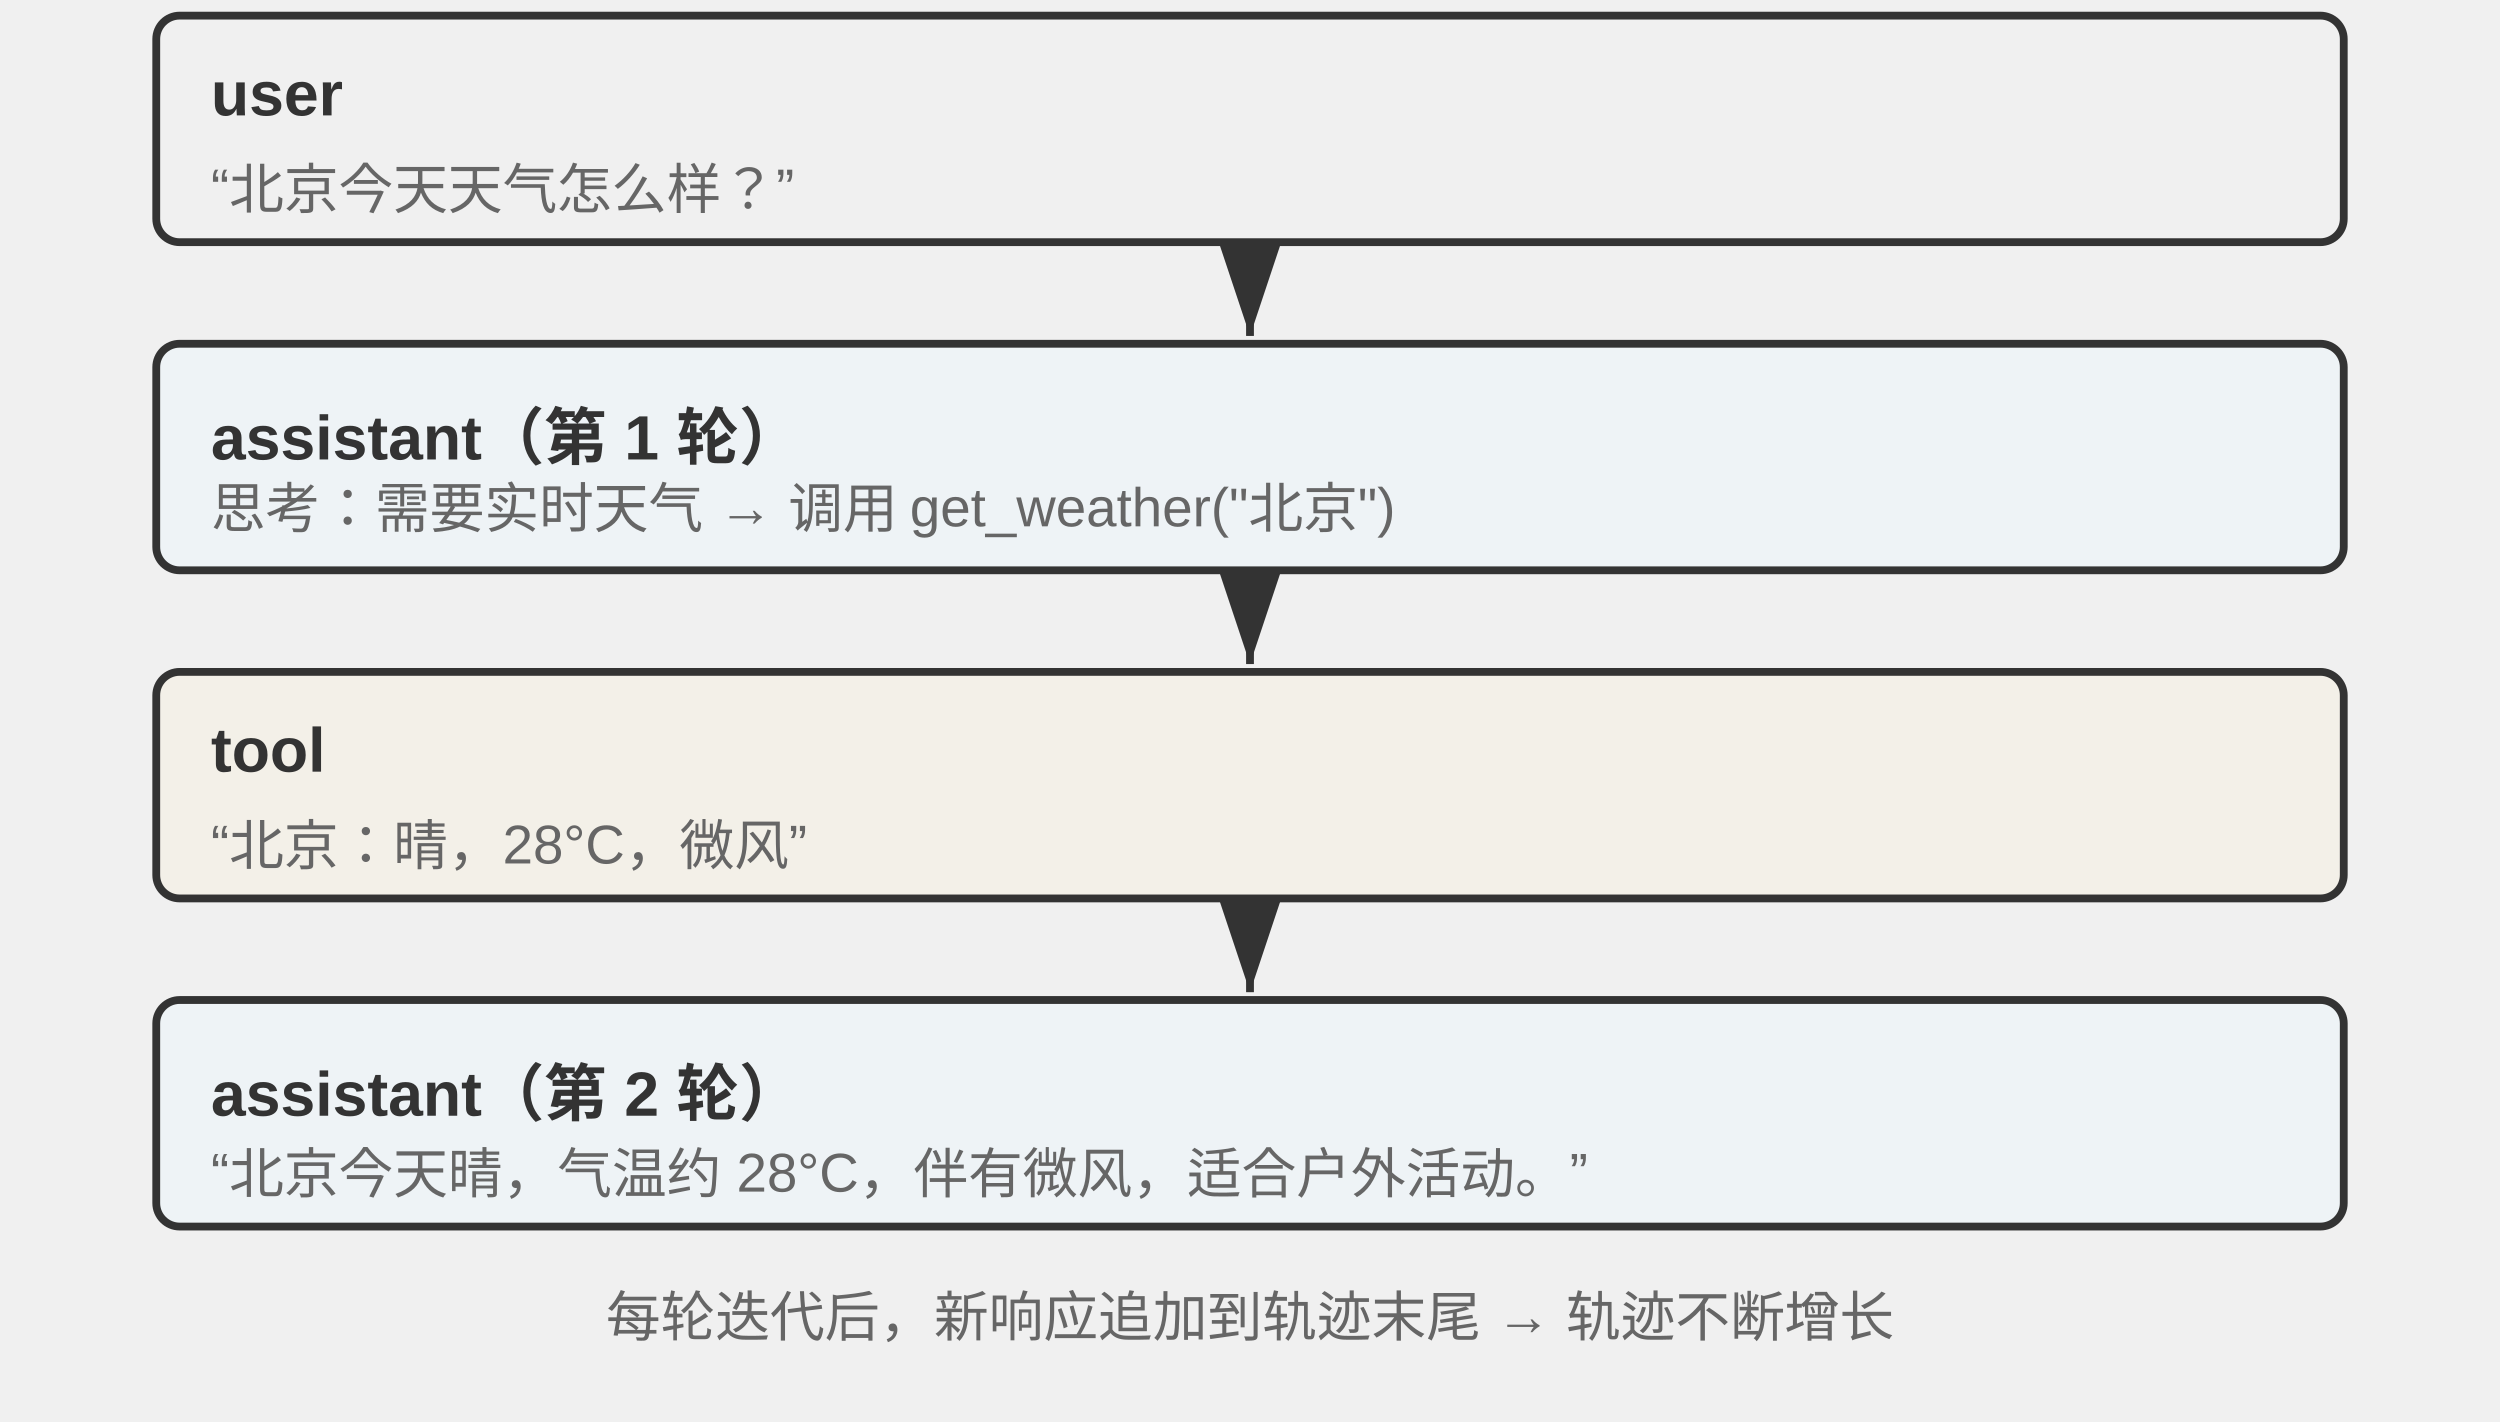
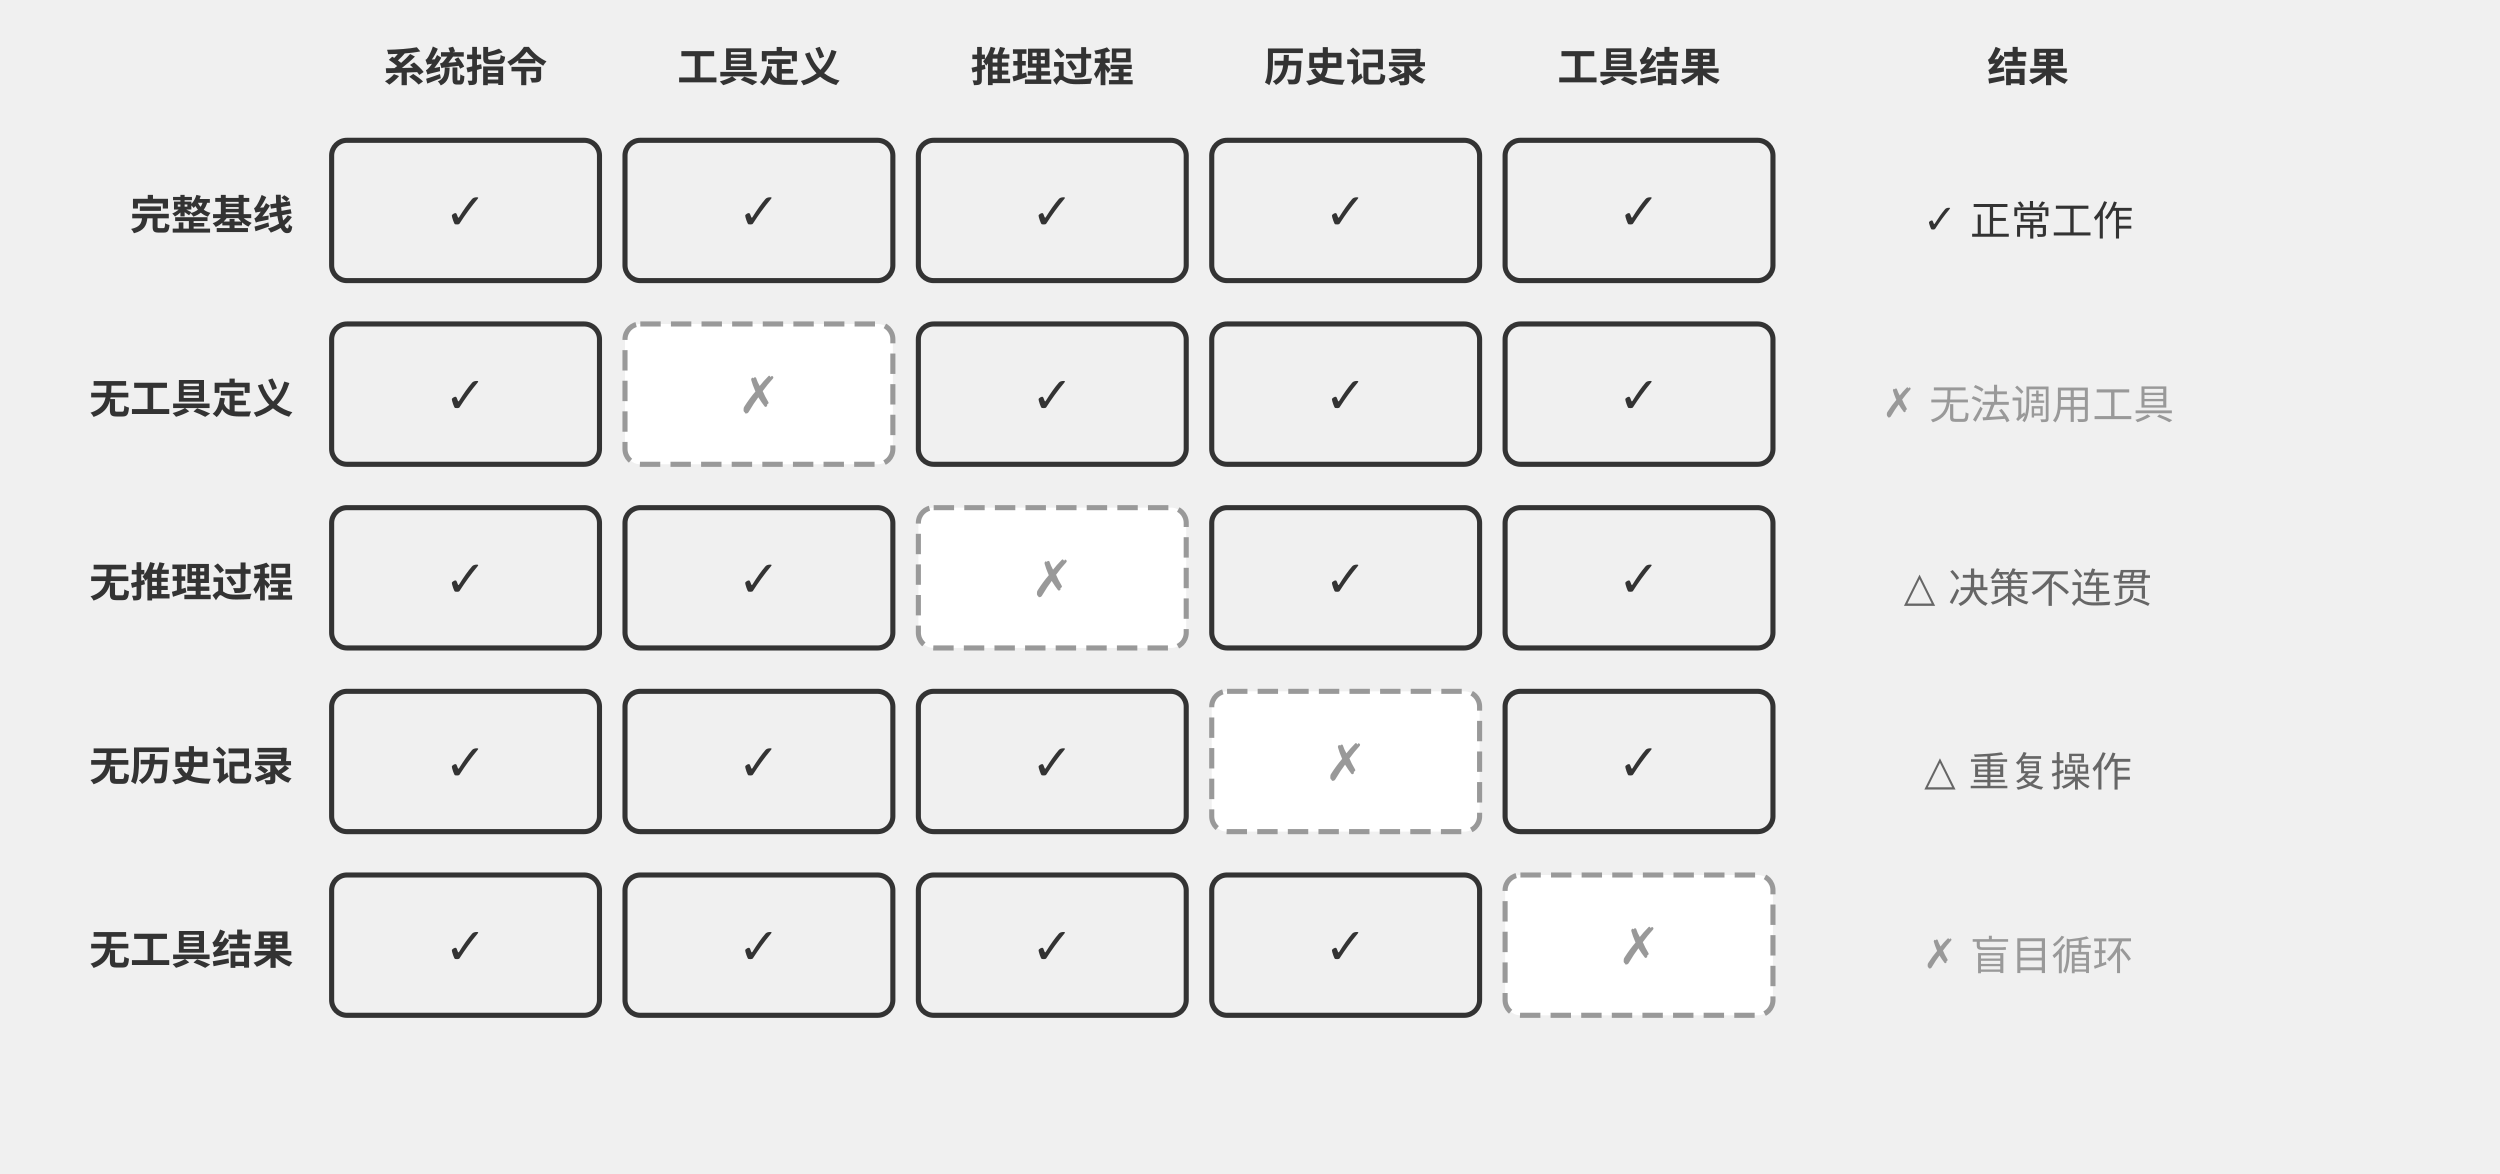
- <svg xmlns="http://www.w3.org/2000/svg" viewBox="0 40 640 364" width="640" height="364" style="background:#ffffff">
+ <svg xmlns="http://www.w3.org/2000/svg" viewBox="0 40 980 460" width="980" height="460" style="background:#ffffff">
  <defs>
    <marker id="ah" markerWidth="12" markerHeight="8" refX="12" refY="4" orient="auto">
      <polygon points="0 0, 12 4, 0 8" fill="#333333" />
    </marker>
    <marker id="ah-light" markerWidth="12" markerHeight="8" refX="12" refY="4" orient="auto">
      <polygon points="0 0, 12 4, 0 8" fill="#999999" />
    </marker>
  </defs>
-   <rect x="40" y="44" width="560" height="58" rx="6" fill="#f0f0f0" stroke="#333333" stroke-width="2" />
-   <text x="54" y="64.0" font-family="Arial, 'Helvetica Neue', Helvetica, 'PingFang SC', 'Microsoft YaHei', sans-serif" font-size="16" fill="#333333" text-anchor="start" dominant-baseline="central" font-weight="bold">user</text>
-   <text x="54" y="85.0" font-family="Arial, 'Helvetica Neue', Helvetica, 'PingFang SC', 'Microsoft YaHei', sans-serif" font-size="14" fill="#666666" text-anchor="start" dominant-baseline="central" font-weight="normal">“北京今天天气怎么样？”</text>
-   <rect x="40" y="128" width="560" height="58" rx="6" fill="#eef3f6" stroke="#333333" stroke-width="2" />
-   <text x="54" y="148.0" font-family="Arial, 'Helvetica Neue', Helvetica, 'PingFang SC', 'Microsoft YaHei', sans-serif" font-size="16" fill="#333333" text-anchor="start" dominant-baseline="central" font-weight="bold">assistant（第 1 轮）</text>
-   <text x="54" y="169.0" font-family="Arial, 'Helvetica Neue', Helvetica, 'PingFang SC', 'Microsoft YaHei', sans-serif" font-size="14" fill="#666666" text-anchor="start" dominant-baseline="central" font-weight="normal">思考：需要实时天气 → 调用 get_weather("北京")</text>
-   <line x1="320.0" y1="106" x2="320.0" y2="126" stroke="#333333" stroke-width="2" marker-end="url(#ah)" />
-   <rect x="40" y="212" width="560" height="58" rx="6" fill="#f3f0e8" stroke="#333333" stroke-width="2" />
-   <text x="54" y="232.0" font-family="Arial, 'Helvetica Neue', Helvetica, 'PingFang SC', 'Microsoft YaHei', sans-serif" font-size="16" fill="#333333" text-anchor="start" dominant-baseline="central" font-weight="bold">tool</text>
-   <text x="54" y="253.0" font-family="Arial, 'Helvetica Neue', Helvetica, 'PingFang SC', 'Microsoft YaHei', sans-serif" font-size="14" fill="#666666" text-anchor="start" dominant-baseline="central" font-weight="normal">“北京：晴，28°C，微风”</text>
-   <line x1="320.0" y1="190" x2="320.0" y2="210" stroke="#333333" stroke-width="2" marker-end="url(#ah)" />
-   <rect x="40" y="296" width="560" height="58" rx="6" fill="#eef3f6" stroke="#333333" stroke-width="2" />
-   <text x="54" y="316.0" font-family="Arial, 'Helvetica Neue', Helvetica, 'PingFang SC', 'Microsoft YaHei', sans-serif" font-size="16" fill="#333333" text-anchor="start" dominant-baseline="central" font-weight="bold">assistant（第 2 轮）</text>
-   <text x="54" y="337.0" font-family="Arial, 'Helvetica Neue', Helvetica, 'PingFang SC', 'Microsoft YaHei', sans-serif" font-size="14" fill="#666666" text-anchor="start" dominant-baseline="central" font-weight="normal">“北京今天晴，气温约 28°C，伴有微风，适合户外活动。”</text>
-   <line x1="320.0" y1="274" x2="320.0" y2="294" stroke="#333333" stroke-width="2" marker-end="url(#ah)" />
-   <text x="320.0" y="376" font-family="Arial, 'Helvetica Neue', Helvetica, 'PingFang SC', 'Microsoft YaHei', sans-serif" font-size="14" fill="#666666" text-anchor="middle" dominant-baseline="central" font-weight="normal">每轮迭代后，新响应追加到轨迹末尾 → 轨迹不断增长</text>
+   <text x="182.5" y="65" font-family="Arial, 'Helvetica Neue', Helvetica, 'PingFang SC', 'Microsoft YaHei', sans-serif" font-size="16" fill="#333333" text-anchor="middle" dominant-baseline="central" font-weight="bold">系统指令</text>
+   <text x="297.5" y="65" font-family="Arial, 'Helvetica Neue', Helvetica, 'PingFang SC', 'Microsoft YaHei', sans-serif" font-size="16" fill="#333333" text-anchor="middle" dominant-baseline="central" font-weight="bold">工具定义</text>
+   <text x="412.5" y="65" font-family="Arial, 'Helvetica Neue', Helvetica, 'PingFang SC', 'Microsoft YaHei', sans-serif" font-size="16" fill="#333333" text-anchor="middle" dominant-baseline="central" font-weight="bold">推理过程</text>
+   <text x="527.5" y="65" font-family="Arial, 'Helvetica Neue', Helvetica, 'PingFang SC', 'Microsoft YaHei', sans-serif" font-size="16" fill="#333333" text-anchor="middle" dominant-baseline="central" font-weight="bold">历史记录</text>
+   <text x="642.5" y="65" font-family="Arial, 'Helvetica Neue', Helvetica, 'PingFang SC', 'Microsoft YaHei', sans-serif" font-size="16" fill="#333333" text-anchor="middle" dominant-baseline="central" font-weight="bold">工具结果</text>
+   <text x="795" y="65" font-family="Arial, 'Helvetica Neue', Helvetica, 'PingFang SC', 'Microsoft YaHei', sans-serif" font-size="16" fill="#333333" text-anchor="middle" dominant-baseline="central" font-weight="bold">结果</text>
+   <text x="115" y="123" font-family="Arial, 'Helvetica Neue', Helvetica, 'PingFang SC', 'Microsoft YaHei', sans-serif" font-size="16" fill="#333333" text-anchor="end" dominant-baseline="central" font-weight="bold">完整基线</text>
+   <rect x="130" y="95" width="105" height="55" rx="6" fill="#f0f0f0" stroke="#333333" stroke-width="2" />
+   <text x="182.5" y="123" font-family="Arial, 'Helvetica Neue', Helvetica, 'PingFang SC', 'Microsoft YaHei', sans-serif" font-size="20" fill="#333333" text-anchor="middle" dominant-baseline="central" font-weight="normal">✓</text>
+   <rect x="245" y="95" width="105" height="55" rx="6" fill="#f0f0f0" stroke="#333333" stroke-width="2" />
+   <text x="297.5" y="123" font-family="Arial, 'Helvetica Neue', Helvetica, 'PingFang SC', 'Microsoft YaHei', sans-serif" font-size="20" fill="#333333" text-anchor="middle" dominant-baseline="central" font-weight="normal">✓</text>
+   <rect x="360" y="95" width="105" height="55" rx="6" fill="#f0f0f0" stroke="#333333" stroke-width="2" />
+   <text x="412.5" y="123" font-family="Arial, 'Helvetica Neue', Helvetica, 'PingFang SC', 'Microsoft YaHei', sans-serif" font-size="20" fill="#333333" text-anchor="middle" dominant-baseline="central" font-weight="normal">✓</text>
+   <rect x="475" y="95" width="105" height="55" rx="6" fill="#f0f0f0" stroke="#333333" stroke-width="2" />
+   <text x="527.5" y="123" font-family="Arial, 'Helvetica Neue', Helvetica, 'PingFang SC', 'Microsoft YaHei', sans-serif" font-size="20" fill="#333333" text-anchor="middle" dominant-baseline="central" font-weight="normal">✓</text>
+   <rect x="590" y="95" width="105" height="55" rx="6" fill="#f0f0f0" stroke="#333333" stroke-width="2" />
+   <text x="642.5" y="123" font-family="Arial, 'Helvetica Neue', Helvetica, 'PingFang SC', 'Microsoft YaHei', sans-serif" font-size="20" fill="#333333" text-anchor="middle" dominant-baseline="central" font-weight="normal">✓</text>
+   <text x="795" y="123" font-family="Arial, 'Helvetica Neue', Helvetica, 'PingFang SC', 'Microsoft YaHei', sans-serif" font-size="16" fill="#333333" text-anchor="middle" dominant-baseline="central" font-weight="normal">✓ 正常工作</text>
+   <text x="115" y="195" font-family="Arial, 'Helvetica Neue', Helvetica, 'PingFang SC', 'Microsoft YaHei', sans-serif" font-size="16" fill="#333333" text-anchor="end" dominant-baseline="central" font-weight="bold">无工具定义</text>
+   <rect x="130" y="167" width="105" height="55" rx="6" fill="#f0f0f0" stroke="#333333" stroke-width="2" />
+   <text x="182.5" y="195" font-family="Arial, 'Helvetica Neue', Helvetica, 'PingFang SC', 'Microsoft YaHei', sans-serif" font-size="20" fill="#333333" text-anchor="middle" dominant-baseline="central" font-weight="normal">✓</text>
+   <rect x="245" y="167" width="105" height="55" rx="6" fill="#ffffff" stroke="#999999" stroke-width="2" stroke-dasharray="8,4" />
+   <text x="297.5" y="195" font-family="Arial, 'Helvetica Neue', Helvetica, 'PingFang SC', 'Microsoft YaHei', sans-serif" font-size="20" fill="#999999" text-anchor="middle" dominant-baseline="central" font-weight="normal">✗</text>
+   <rect x="360" y="167" width="105" height="55" rx="6" fill="#f0f0f0" stroke="#333333" stroke-width="2" />
+   <text x="412.5" y="195" font-family="Arial, 'Helvetica Neue', Helvetica, 'PingFang SC', 'Microsoft YaHei', sans-serif" font-size="20" fill="#333333" text-anchor="middle" dominant-baseline="central" font-weight="normal">✓</text>
+   <rect x="475" y="167" width="105" height="55" rx="6" fill="#f0f0f0" stroke="#333333" stroke-width="2" />
+   <text x="527.5" y="195" font-family="Arial, 'Helvetica Neue', Helvetica, 'PingFang SC', 'Microsoft YaHei', sans-serif" font-size="20" fill="#333333" text-anchor="middle" dominant-baseline="central" font-weight="normal">✓</text>
+   <rect x="590" y="167" width="105" height="55" rx="6" fill="#f0f0f0" stroke="#333333" stroke-width="2" />
+   <text x="642.5" y="195" font-family="Arial, 'Helvetica Neue', Helvetica, 'PingFang SC', 'Microsoft YaHei', sans-serif" font-size="20" fill="#333333" text-anchor="middle" dominant-baseline="central" font-weight="normal">✓</text>
+   <text x="795" y="195" font-family="Arial, 'Helvetica Neue', Helvetica, 'PingFang SC', 'Microsoft YaHei', sans-serif" font-size="16" fill="#999999" text-anchor="middle" dominant-baseline="central" font-weight="normal">✗ 无法调用工具</text>
+   <text x="115" y="267" font-family="Arial, 'Helvetica Neue', Helvetica, 'PingFang SC', 'Microsoft YaHei', sans-serif" font-size="16" fill="#333333" text-anchor="end" dominant-baseline="central" font-weight="bold">无推理过程</text>
+   <rect x="130" y="239" width="105" height="55" rx="6" fill="#f0f0f0" stroke="#333333" stroke-width="2" />
+   <text x="182.5" y="267" font-family="Arial, 'Helvetica Neue', Helvetica, 'PingFang SC', 'Microsoft YaHei', sans-serif" font-size="20" fill="#333333" text-anchor="middle" dominant-baseline="central" font-weight="normal">✓</text>
+   <rect x="245" y="239" width="105" height="55" rx="6" fill="#f0f0f0" stroke="#333333" stroke-width="2" />
+   <text x="297.5" y="267" font-family="Arial, 'Helvetica Neue', Helvetica, 'PingFang SC', 'Microsoft YaHei', sans-serif" font-size="20" fill="#333333" text-anchor="middle" dominant-baseline="central" font-weight="normal">✓</text>
+   <rect x="360" y="239" width="105" height="55" rx="6" fill="#ffffff" stroke="#999999" stroke-width="2" stroke-dasharray="8,4" />
+   <text x="412.5" y="267" font-family="Arial, 'Helvetica Neue', Helvetica, 'PingFang SC', 'Microsoft YaHei', sans-serif" font-size="20" fill="#999999" text-anchor="middle" dominant-baseline="central" font-weight="normal">✗</text>
+   <rect x="475" y="239" width="105" height="55" rx="6" fill="#f0f0f0" stroke="#333333" stroke-width="2" />
+   <text x="527.5" y="267" font-family="Arial, 'Helvetica Neue', Helvetica, 'PingFang SC', 'Microsoft YaHei', sans-serif" font-size="20" fill="#333333" text-anchor="middle" dominant-baseline="central" font-weight="normal">✓</text>
+   <rect x="590" y="239" width="105" height="55" rx="6" fill="#f0f0f0" stroke="#333333" stroke-width="2" />
+   <text x="642.5" y="267" font-family="Arial, 'Helvetica Neue', Helvetica, 'PingFang SC', 'Microsoft YaHei', sans-serif" font-size="20" fill="#333333" text-anchor="middle" dominant-baseline="central" font-weight="normal">✓</text>
+   <text x="795" y="267" font-family="Arial, 'Helvetica Neue', Helvetica, 'PingFang SC', 'Microsoft YaHei', sans-serif" font-size="16" fill="#666666" text-anchor="middle" dominant-baseline="central" font-weight="normal">△ 决策不连贯</text>
+   <text x="115" y="339" font-family="Arial, 'Helvetica Neue', Helvetica, 'PingFang SC', 'Microsoft YaHei', sans-serif" font-size="16" fill="#333333" text-anchor="end" dominant-baseline="central" font-weight="bold">无历史记录</text>
+   <rect x="130" y="311" width="105" height="55" rx="6" fill="#f0f0f0" stroke="#333333" stroke-width="2" />
+   <text x="182.5" y="339" font-family="Arial, 'Helvetica Neue', Helvetica, 'PingFang SC', 'Microsoft YaHei', sans-serif" font-size="20" fill="#333333" text-anchor="middle" dominant-baseline="central" font-weight="normal">✓</text>
+   <rect x="245" y="311" width="105" height="55" rx="6" fill="#f0f0f0" stroke="#333333" stroke-width="2" />
+   <text x="297.5" y="339" font-family="Arial, 'Helvetica Neue', Helvetica, 'PingFang SC', 'Microsoft YaHei', sans-serif" font-size="20" fill="#333333" text-anchor="middle" dominant-baseline="central" font-weight="normal">✓</text>
+   <rect x="360" y="311" width="105" height="55" rx="6" fill="#f0f0f0" stroke="#333333" stroke-width="2" />
+   <text x="412.5" y="339" font-family="Arial, 'Helvetica Neue', Helvetica, 'PingFang SC', 'Microsoft YaHei', sans-serif" font-size="20" fill="#333333" text-anchor="middle" dominant-baseline="central" font-weight="normal">✓</text>
+   <rect x="475" y="311" width="105" height="55" rx="6" fill="#ffffff" stroke="#999999" stroke-width="2" stroke-dasharray="8,4" />
+   <text x="527.5" y="339" font-family="Arial, 'Helvetica Neue', Helvetica, 'PingFang SC', 'Microsoft YaHei', sans-serif" font-size="20" fill="#999999" text-anchor="middle" dominant-baseline="central" font-weight="normal">✗</text>
+   <rect x="590" y="311" width="105" height="55" rx="6" fill="#f0f0f0" stroke="#333333" stroke-width="2" />
+   <text x="642.5" y="339" font-family="Arial, 'Helvetica Neue', Helvetica, 'PingFang SC', 'Microsoft YaHei', sans-serif" font-size="20" fill="#333333" text-anchor="middle" dominant-baseline="central" font-weight="normal">✓</text>
+   <text x="795" y="339" font-family="Arial, 'Helvetica Neue', Helvetica, 'PingFang SC', 'Microsoft YaHei', sans-serif" font-size="16" fill="#666666" text-anchor="middle" dominant-baseline="central" font-weight="normal">△ 重复操作</text>
+   <text x="115" y="411" font-family="Arial, 'Helvetica Neue', Helvetica, 'PingFang SC', 'Microsoft YaHei', sans-serif" font-size="16" fill="#333333" text-anchor="end" dominant-baseline="central" font-weight="bold">无工具结果</text>
+   <rect x="130" y="383" width="105" height="55" rx="6" fill="#f0f0f0" stroke="#333333" stroke-width="2" />
+   <text x="182.5" y="411" font-family="Arial, 'Helvetica Neue', Helvetica, 'PingFang SC', 'Microsoft YaHei', sans-serif" font-size="20" fill="#333333" text-anchor="middle" dominant-baseline="central" font-weight="normal">✓</text>
+   <rect x="245" y="383" width="105" height="55" rx="6" fill="#f0f0f0" stroke="#333333" stroke-width="2" />
+   <text x="297.5" y="411" font-family="Arial, 'Helvetica Neue', Helvetica, 'PingFang SC', 'Microsoft YaHei', sans-serif" font-size="20" fill="#333333" text-anchor="middle" dominant-baseline="central" font-weight="normal">✓</text>
+   <rect x="360" y="383" width="105" height="55" rx="6" fill="#f0f0f0" stroke="#333333" stroke-width="2" />
+   <text x="412.5" y="411" font-family="Arial, 'Helvetica Neue', Helvetica, 'PingFang SC', 'Microsoft YaHei', sans-serif" font-size="20" fill="#333333" text-anchor="middle" dominant-baseline="central" font-weight="normal">✓</text>
+   <rect x="475" y="383" width="105" height="55" rx="6" fill="#f0f0f0" stroke="#333333" stroke-width="2" />
+   <text x="527.5" y="411" font-family="Arial, 'Helvetica Neue', Helvetica, 'PingFang SC', 'Microsoft YaHei', sans-serif" font-size="20" fill="#333333" text-anchor="middle" dominant-baseline="central" font-weight="normal">✓</text>
+   <rect x="590" y="383" width="105" height="55" rx="6" fill="#ffffff" stroke="#999999" stroke-width="2" stroke-dasharray="8,4" />
+   <text x="642.5" y="411" font-family="Arial, 'Helvetica Neue', Helvetica, 'PingFang SC', 'Microsoft YaHei', sans-serif" font-size="20" fill="#999999" text-anchor="middle" dominant-baseline="central" font-weight="normal">✗</text>
+   <text x="795" y="411" font-family="Arial, 'Helvetica Neue', Helvetica, 'PingFang SC', 'Microsoft YaHei', sans-serif" font-size="16" fill="#999999" text-anchor="middle" dominant-baseline="central" font-weight="normal">✗ 盲目循环</text>
</svg>
